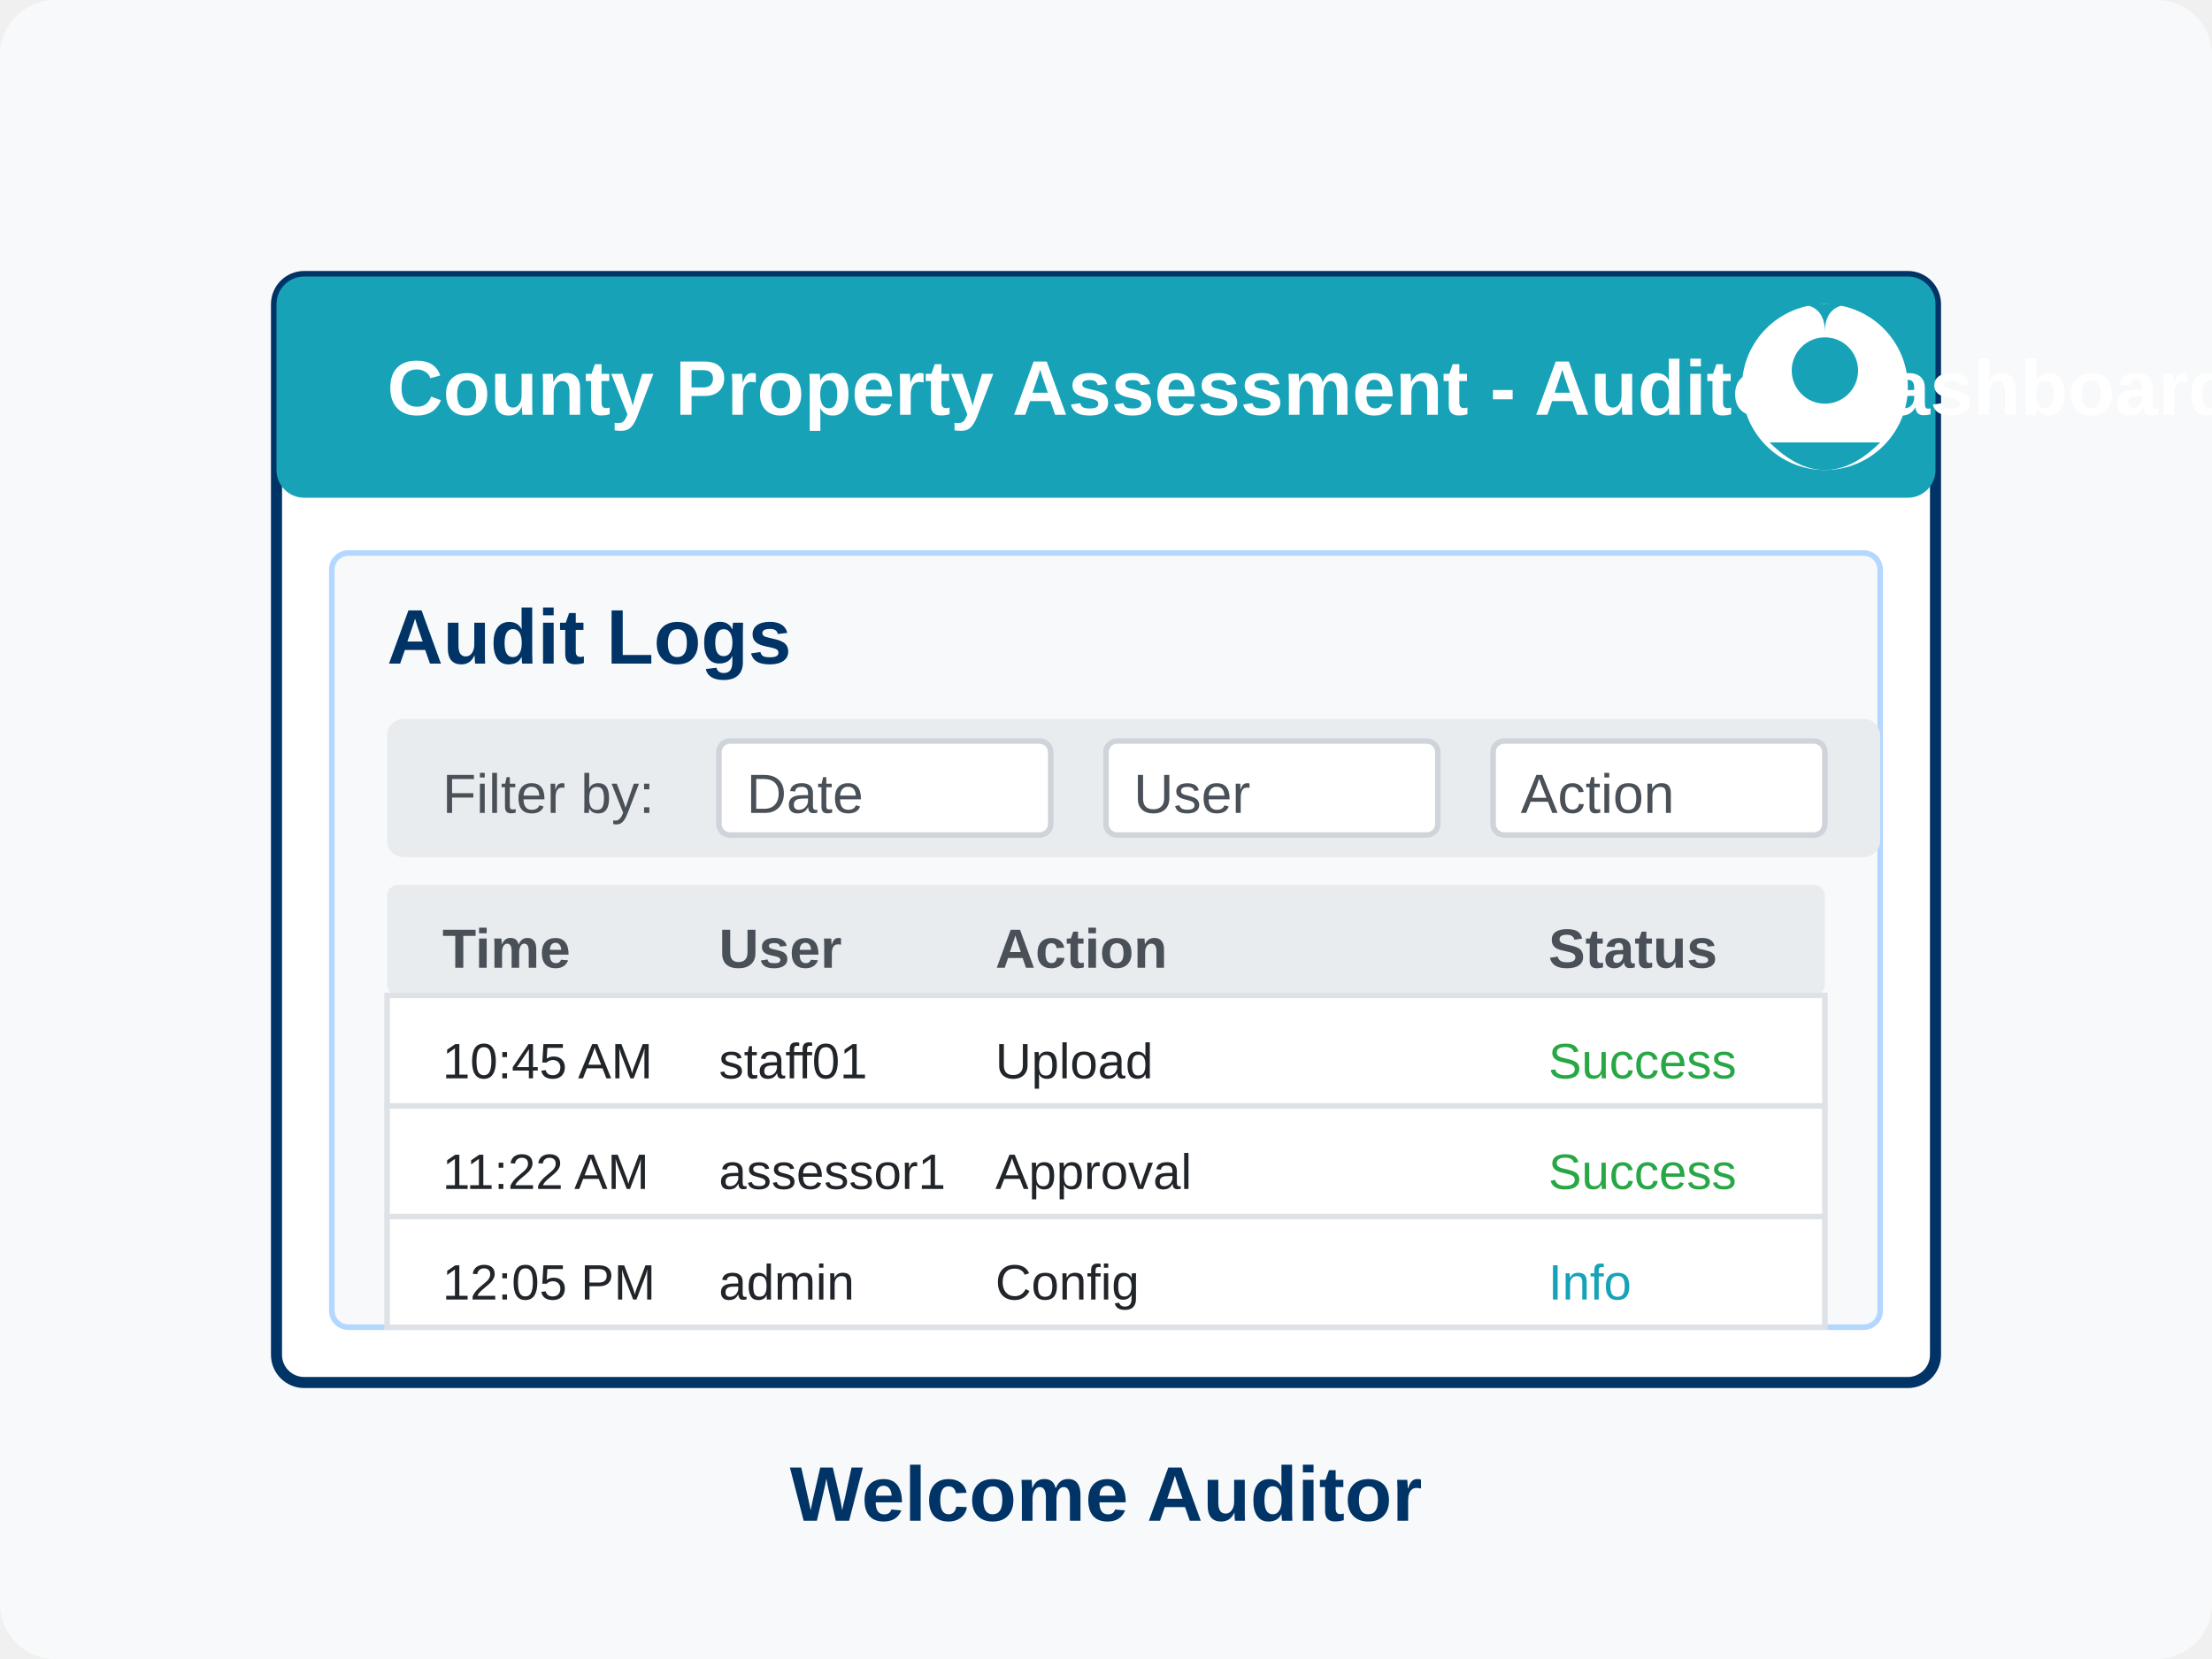
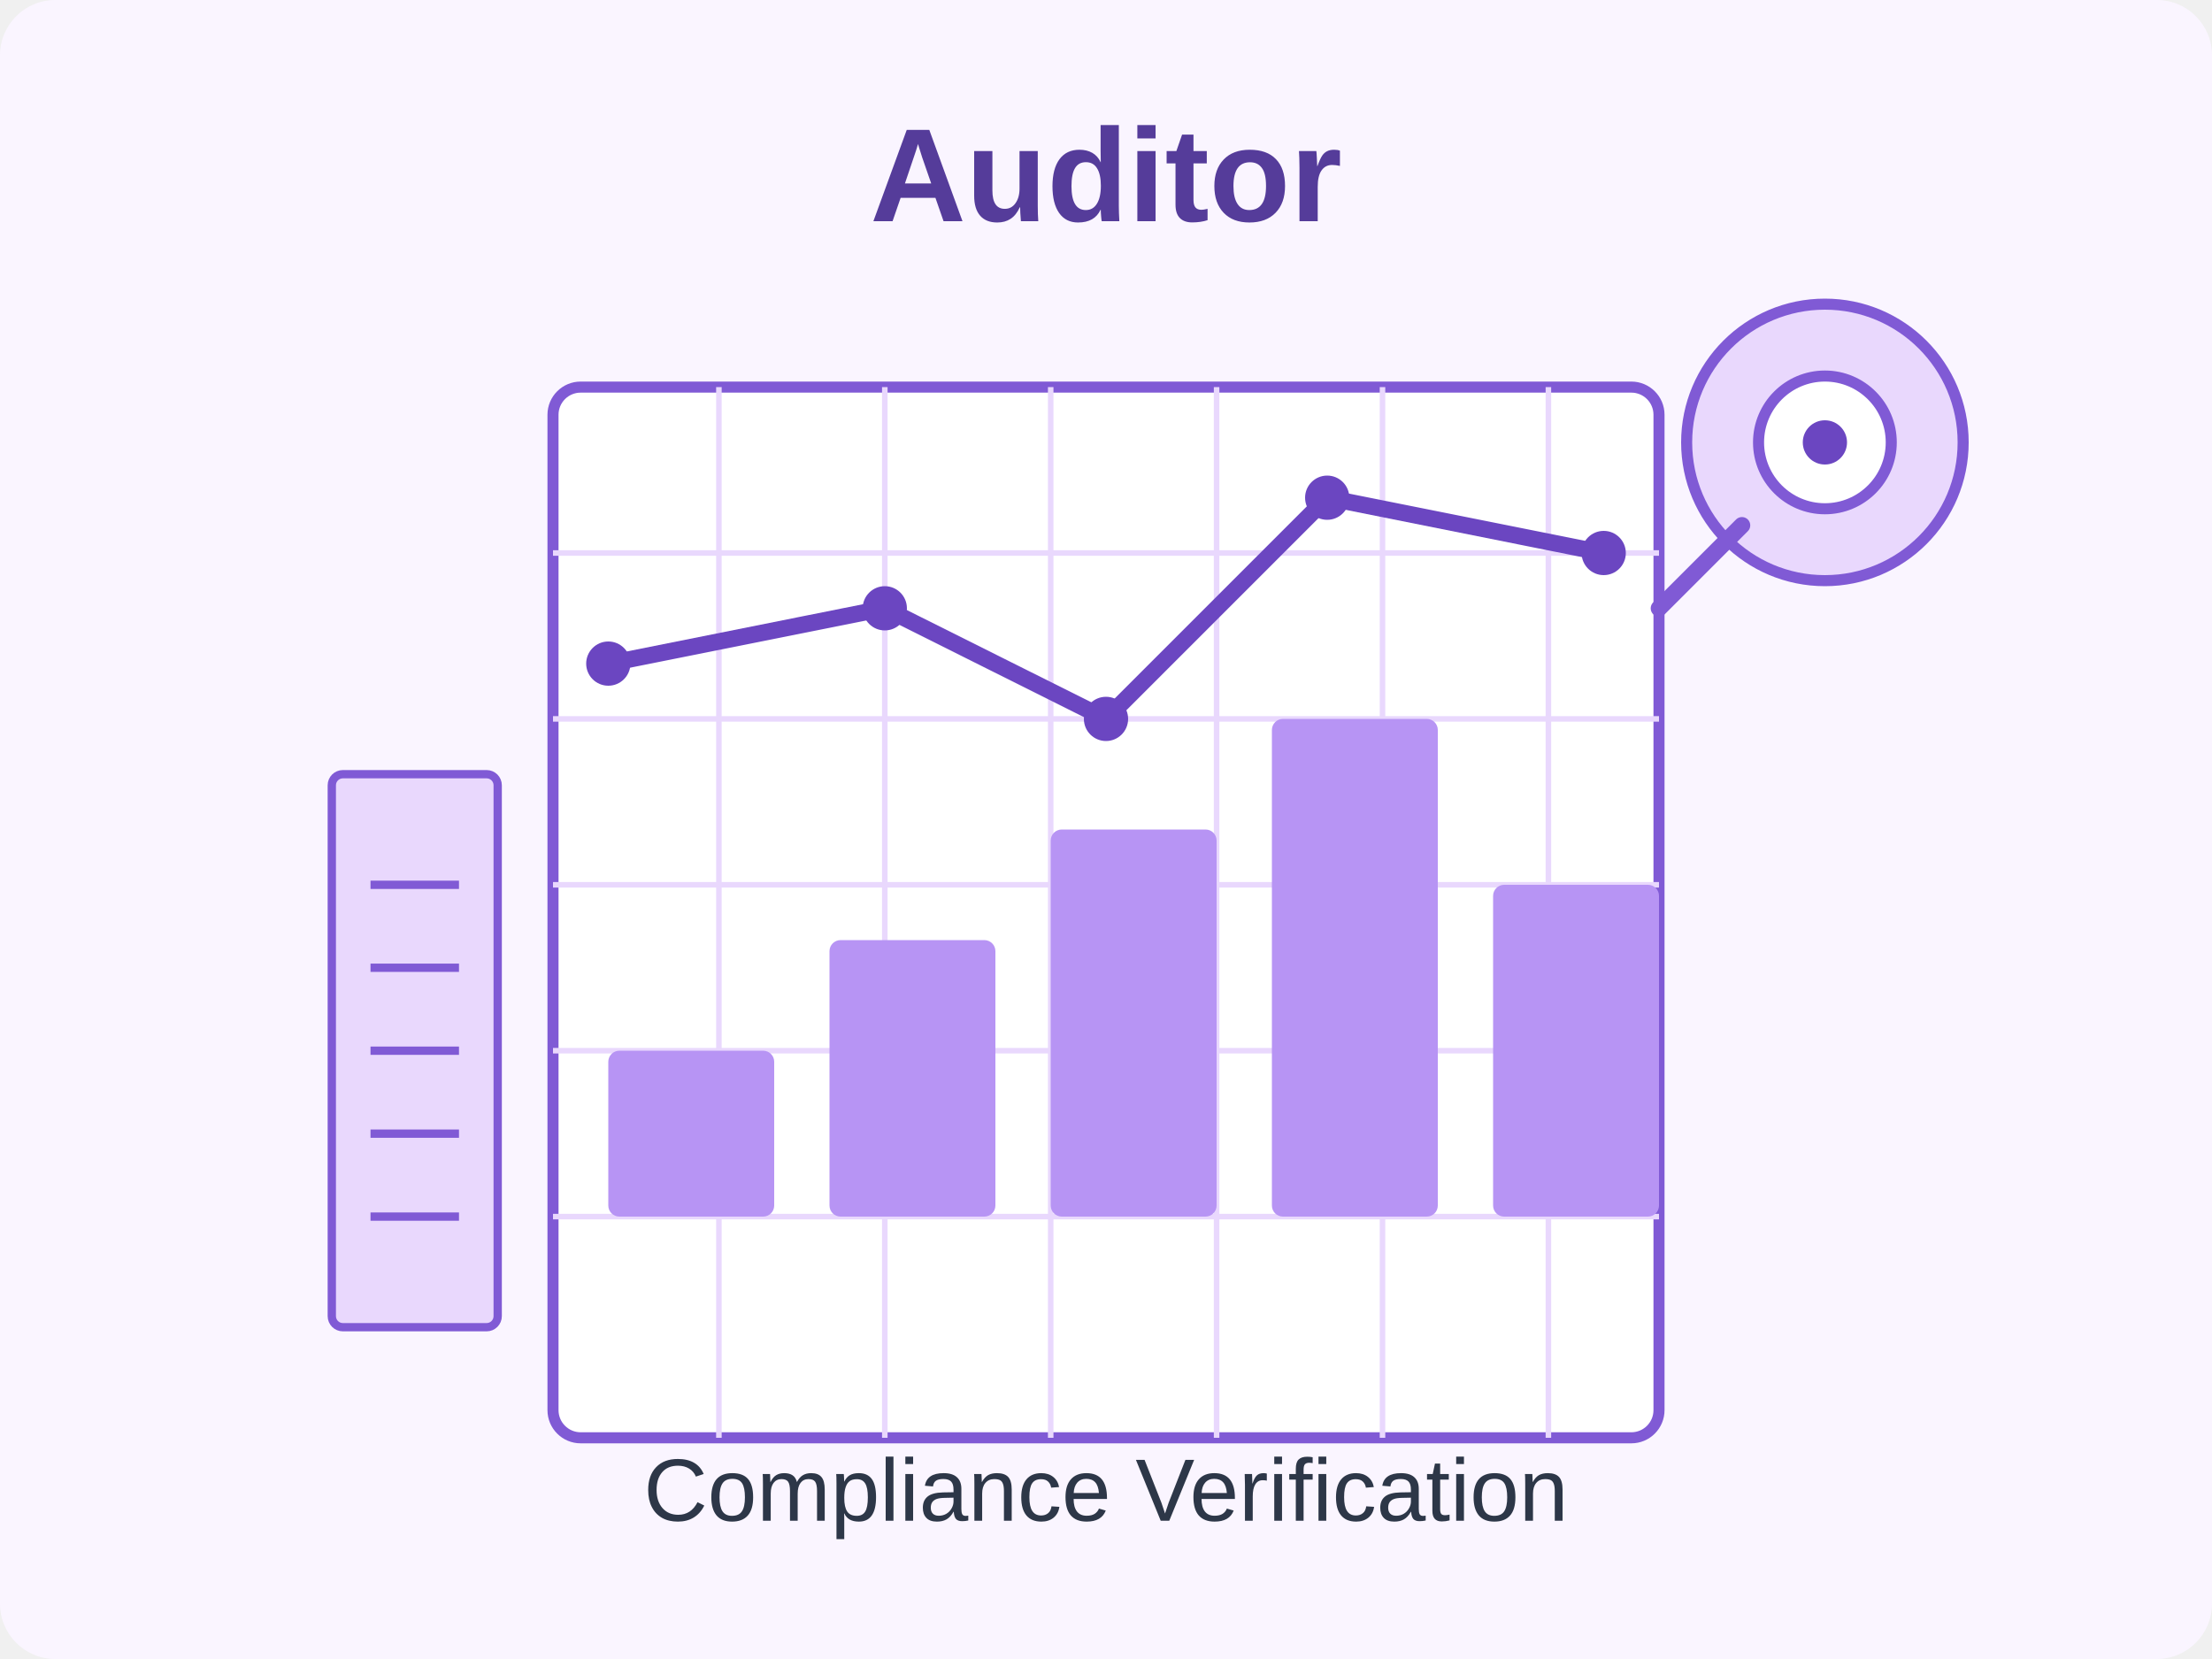
- <svg xmlns="http://www.w3.org/2000/svg" width="400" height="300" viewBox="0 0 400 300">
-   <rect x="0" y="0" width="400" height="300" fill="#f8f9fa" rx="10" ry="10" />
-   <rect x="50" y="50" width="300" height="200" fill="#ffffff" stroke="#003366" stroke-width="2" rx="5" ry="5" />
-   <rect x="50" y="50" width="300" height="40" fill="#17a2b8" rx="5" ry="5" />
-   <text x="70" y="75" font-family="Arial" font-size="14" fill="#ffffff" font-weight="bold">County Property Assessment - Auditor Dashboard</text>
-   <circle cx="330" cy="70" r="15" fill="#ffffff" />
-   <path d="M330 60 Q330 55, 325 55 L335 55 Q330 55, 330 60" fill="#17a2b8" />
-   <circle cx="330" cy="67" r="6" fill="#17a2b8" />
-   <path d="M320 80 Q330 90, 340 80" fill="#17a2b8" />
-   <rect x="60" y="100" width="280" height="140" fill="#f8f9fa" stroke="#b3d7ff" stroke-width="1" rx="3" ry="3" />
-   <text x="70" y="120" font-family="Arial" font-size="14" fill="#003366" font-weight="bold">Audit Logs</text>
-   <rect x="70" y="130" width="270" height="25" fill="#e9ecef" rx="3" ry="3" />
-   <text x="80" y="147" font-family="Arial" font-size="10" fill="#495057">Filter by:</text>
-   <rect x="130" y="134" width="60" height="17" fill="#ffffff" stroke="#ced4da" stroke-width="1" rx="2" ry="2" />
-   <text x="135" y="147" font-family="Arial" font-size="10" fill="#495057">Date</text>
-   <rect x="200" y="134" width="60" height="17" fill="#ffffff" stroke="#ced4da" stroke-width="1" rx="2" ry="2" />
-   <text x="205" y="147" font-family="Arial" font-size="10" fill="#495057">User</text>
-   <rect x="270" y="134" width="60" height="17" fill="#ffffff" stroke="#ced4da" stroke-width="1" rx="2" ry="2" />
-   <text x="275" y="147" font-family="Arial" font-size="10" fill="#495057">Action</text>
-   <rect x="70" y="160" width="260" height="20" fill="#e9ecef" rx="2" ry="2" />
-   <text x="80" y="175" font-family="Arial" font-size="10" fill="#495057" font-weight="bold">Time</text>
-   <text x="130" y="175" font-family="Arial" font-size="10" fill="#495057" font-weight="bold">User</text>
-   <text x="180" y="175" font-family="Arial" font-size="10" fill="#495057" font-weight="bold">Action</text>
-   <text x="280" y="175" font-family="Arial" font-size="10" fill="#495057" font-weight="bold">Status</text>
-   <rect x="70" y="180" width="260" height="20" fill="#ffffff" stroke="#dee2e6" stroke-width="1" />
-   <text x="80" y="195" font-family="Arial" font-size="9" fill="#212529">10:45 AM</text>
-   <text x="130" y="195" font-family="Arial" font-size="9" fill="#212529">staff01</text>
-   <text x="180" y="195" font-family="Arial" font-size="9" fill="#212529">Upload</text>
-   <text x="280" y="195" font-family="Arial" font-size="9" fill="#28a745">Success</text>
-   <rect x="70" y="200" width="260" height="20" fill="#ffffff" stroke="#dee2e6" stroke-width="1" />
-   <text x="80" y="215" font-family="Arial" font-size="9" fill="#212529">11:22 AM</text>
-   <text x="130" y="215" font-family="Arial" font-size="9" fill="#212529">assessor1</text>
-   <text x="180" y="215" font-family="Arial" font-size="9" fill="#212529">Approval</text>
-   <text x="280" y="215" font-family="Arial" font-size="9" fill="#28a745">Success</text>
-   <rect x="70" y="220" width="260" height="20" fill="#ffffff" stroke="#dee2e6" stroke-width="1" />
-   <text x="80" y="235" font-family="Arial" font-size="9" fill="#212529">12:05 PM</text>
-   <text x="130" y="235" font-family="Arial" font-size="9" fill="#212529">admin</text>
-   <text x="180" y="235" font-family="Arial" font-size="9" fill="#212529">Config</text>
-   <text x="280" y="235" font-family="Arial" font-size="9" fill="#17a2b8">Info</text>
-   <text x="200" y="275" font-family="Arial" font-size="14" text-anchor="middle" fill="#003366" font-weight="bold">
-     Welcome Auditor
-   </text>
+ <svg xmlns="http://www.w3.org/2000/svg" width="400" height="300" viewBox="0 0 400 300" fill="none">
+   <rect width="400" height="300" rx="10" fill="#FAF5FF" />
+   <rect x="100" y="70" width="200" height="190" rx="5" fill="white" stroke="#805AD5" stroke-width="2" />
+   <line x1="100" y1="100" x2="300" y2="100" stroke="#E9D8FD" stroke-width="1" />
+   <line x1="100" y1="130" x2="300" y2="130" stroke="#E9D8FD" stroke-width="1" />
+   <line x1="100" y1="160" x2="300" y2="160" stroke="#E9D8FD" stroke-width="1" />
+   <line x1="100" y1="190" x2="300" y2="190" stroke="#E9D8FD" stroke-width="1" />
+   <line x1="100" y1="220" x2="300" y2="220" stroke="#E9D8FD" stroke-width="1" />
+   <line x1="130" y1="70" x2="130" y2="260" stroke="#E9D8FD" stroke-width="1" />
+   <line x1="160" y1="70" x2="160" y2="260" stroke="#E9D8FD" stroke-width="1" />
+   <line x1="190" y1="70" x2="190" y2="260" stroke="#E9D8FD" stroke-width="1" />
+   <line x1="220" y1="70" x2="220" y2="260" stroke="#E9D8FD" stroke-width="1" />
+   <line x1="250" y1="70" x2="250" y2="260" stroke="#E9D8FD" stroke-width="1" />
+   <line x1="280" y1="70" x2="280" y2="260" stroke="#E9D8FD" stroke-width="1" />
+   <rect x="110" y="190" width="30" height="30" rx="2" fill="#B794F4" />
+   <rect x="150" y="170" width="30" height="50" rx="2" fill="#B794F4" />
+   <rect x="190" y="150" width="30" height="70" rx="2" fill="#B794F4" />
+   <rect x="230" y="130" width="30" height="90" rx="2" fill="#B794F4" />
+   <rect x="270" y="160" width="30" height="60" rx="2" fill="#B794F4" />
+   <path d="M110 120 L160 110 L200 130 L240 90 L290 100" stroke="#6B46C1" stroke-width="3" stroke-linecap="round" stroke-linejoin="round" fill="none" />
+   <circle cx="110" cy="120" r="4" fill="#6B46C1" />
+   <circle cx="160" cy="110" r="4" fill="#6B46C1" />
+   <circle cx="200" cy="130" r="4" fill="#6B46C1" />
+   <circle cx="240" cy="90" r="4" fill="#6B46C1" />
+   <circle cx="290" cy="100" r="4" fill="#6B46C1" />
+   <circle cx="330" cy="80" r="25" fill="#E9D8FD" stroke="#805AD5" stroke-width="2" />
+   <line x1="315" y1="95" x2="300" y2="110" stroke="#805AD5" stroke-width="3" stroke-linecap="round" />
+   <circle cx="330" cy="80" r="12" fill="white" stroke="#805AD5" stroke-width="2" />
+   <circle cx="330" cy="80" r="4" fill="#6B46C1" />
+   <rect x="60" y="140" width="30" height="100" rx="2" fill="#E9D8FD" stroke="#805AD5" stroke-width="1.5" />
+   <line x1="67" y1="160" x2="83" y2="160" stroke="#805AD5" stroke-width="1.5" />
+   <line x1="67" y1="175" x2="83" y2="175" stroke="#805AD5" stroke-width="1.5" />
+   <line x1="67" y1="190" x2="83" y2="190" stroke="#805AD5" stroke-width="1.5" />
+   <line x1="67" y1="205" x2="83" y2="205" stroke="#805AD5" stroke-width="1.5" />
+   <line x1="67" y1="220" x2="83" y2="220" stroke="#805AD5" stroke-width="1.5" />
+   <text x="200" y="40" font-family="Arial, sans-serif" font-size="24" font-weight="bold" text-anchor="middle" fill="#553C9A">Auditor</text>
+   <text x="200" y="275" font-family="Arial, sans-serif" font-size="16" text-anchor="middle" fill="#2D3748">Compliance Verification</text>
</svg>
